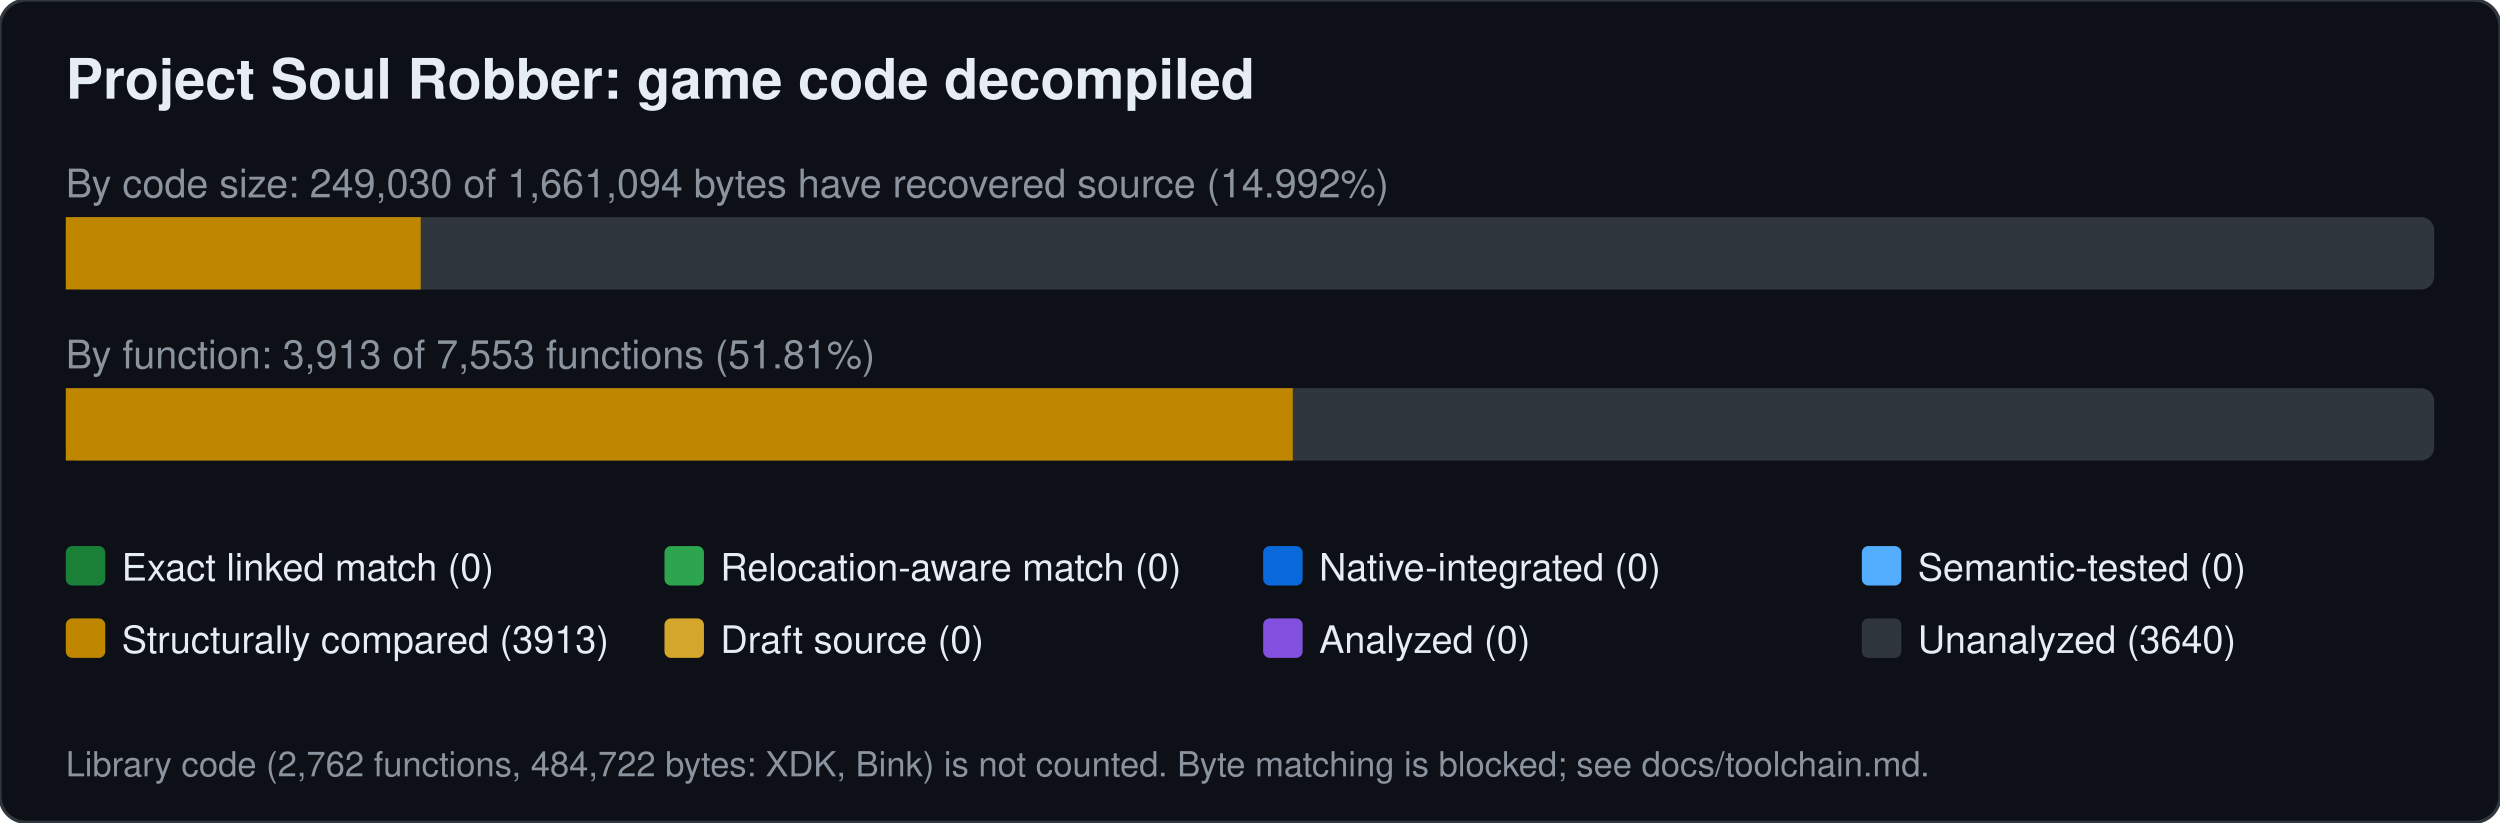
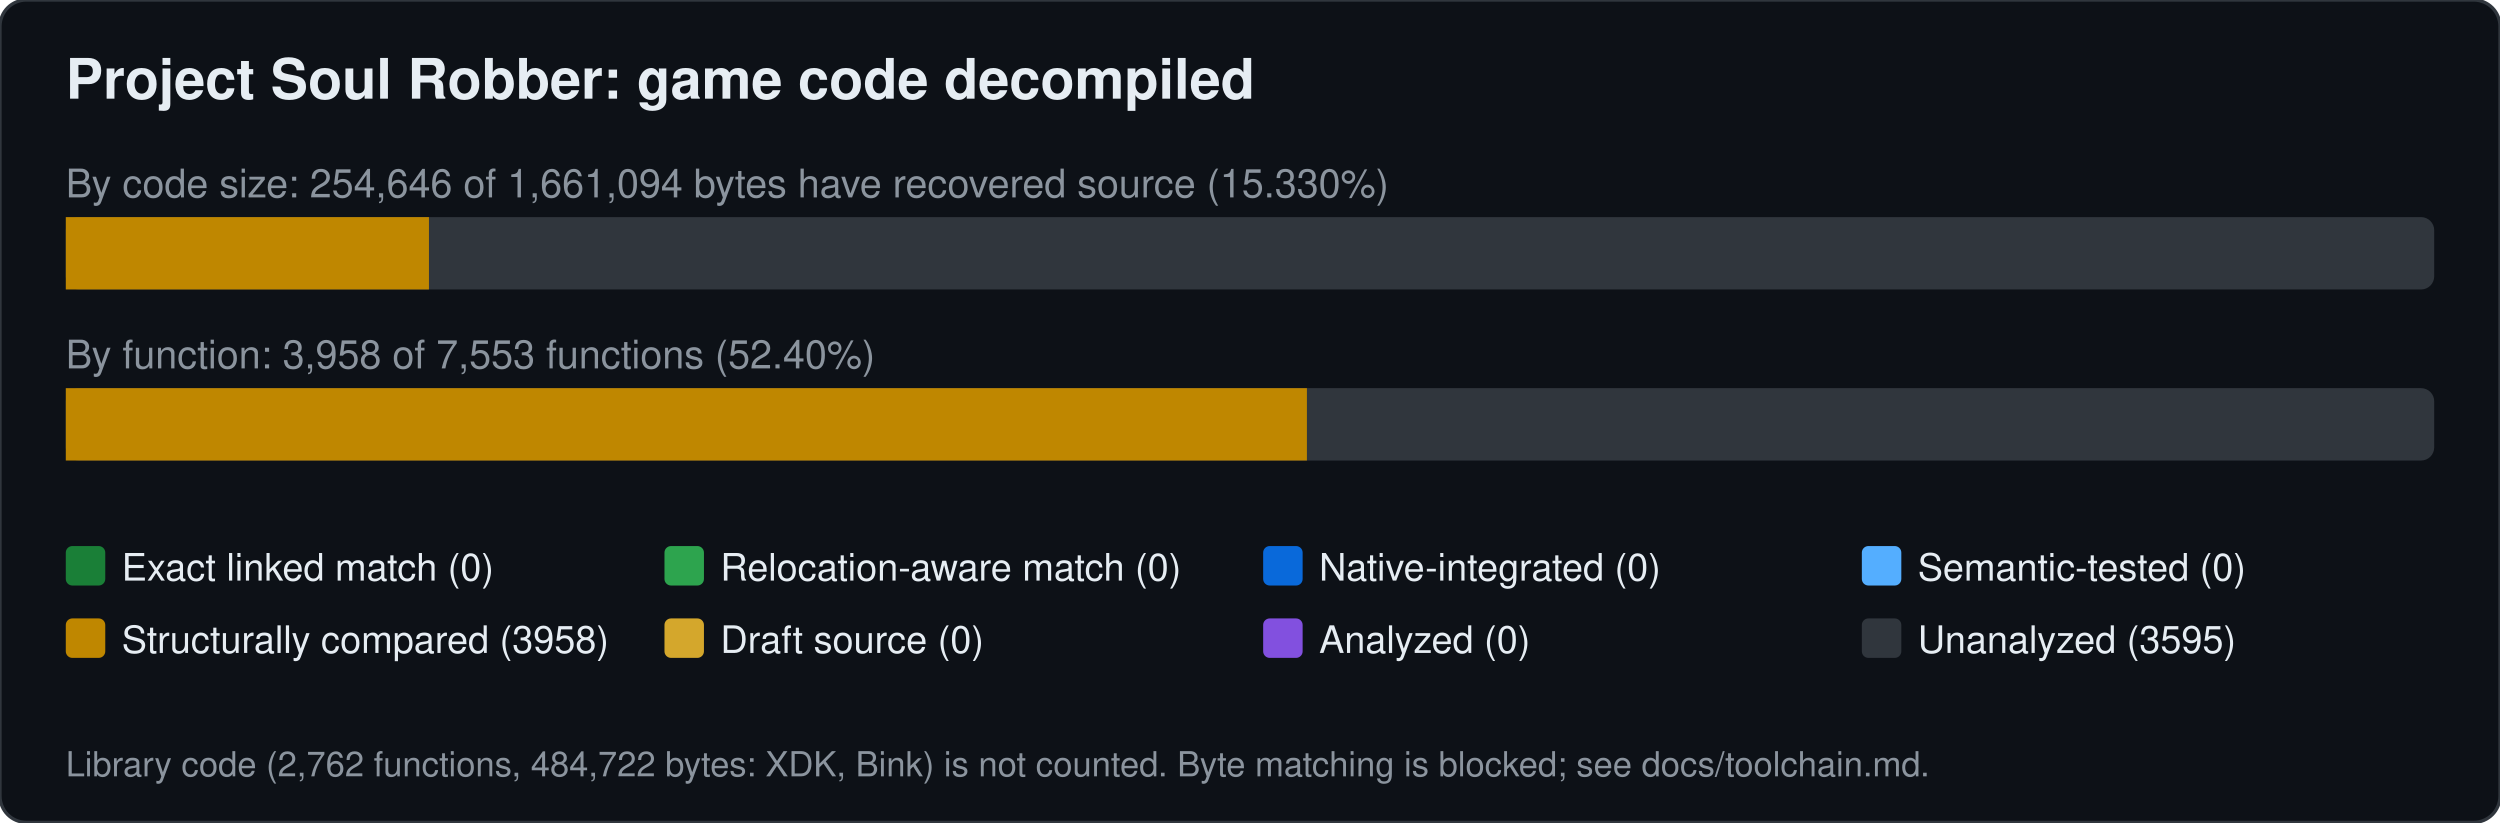
<svg xmlns="http://www.w3.org/2000/svg" width="760" height="250" viewBox="0 0 760 250" font-family="Segoe UI,Helvetica,Arial,sans-serif">
  <rect width="760" height="250" rx="8" fill="#0d1117" stroke="#30363d" />
  <text x="20" y="30" font-size="17" font-weight="600" fill="#e6edf3">Project Soul Robber: game code decompiled</text>
-   <text x="20" y="60" font-size="12" fill="#8b949e">By code size: 249,030 of 1,661,094 bytes have recovered source (14.992%)</text>
+   <text x="20" y="60" font-size="12" fill="#8b949e">By code size: 254,646 of 1,661,094 bytes have recovered source (15.330%)</text>
  <rect x="20" y="66" width="720" height="22" rx="4" fill="#30363d" />
-   <rect x="20.0" y="66" width="107.9" height="22" fill="#bf8700" />
-   <text x="20" y="112" font-size="12" fill="#8b949e">By function: 3,913 of 7,553 functions (51.81%)</text>
+   <rect x="20.0" y="66" width="110.4" height="22" fill="#bf8700" />
+   <text x="20" y="112" font-size="12" fill="#8b949e">By function: 3,958 of 7,553 functions (52.40%)</text>
  <rect x="20" y="118" width="720" height="22" rx="4" fill="#30363d" />
-   <rect x="20.0" y="118" width="373.0" height="22" fill="#bf8700" />
+   <rect x="20.0" y="118" width="377.3" height="22" fill="#bf8700" />
  <rect x="20" y="166" width="12" height="12" rx="2" fill="#1a7f37" />
  <text x="37" y="176.5" font-size="11.5" fill="#e6edf3">Exact linked match (0)</text>
  <rect x="202" y="166" width="12" height="12" rx="2" fill="#2da44e" />
  <text x="219" y="176.5" font-size="11.5" fill="#e6edf3">Relocation-aware match (0)</text>
  <rect x="384" y="166" width="12" height="12" rx="2" fill="#0969da" />
  <text x="401" y="176.5" font-size="11.5" fill="#e6edf3">Native-integrated (0)</text>
  <rect x="566" y="166" width="12" height="12" rx="2" fill="#54aeff" />
  <text x="583" y="176.5" font-size="11.5" fill="#e6edf3">Semantic-tested (0)</text>
  <rect x="20" y="188" width="12" height="12" rx="2" fill="#bf8700" />
-   <text x="37" y="198.5" font-size="11.5" fill="#e6edf3">Structurally compared (3913)</text>
+   <text x="37" y="198.5" font-size="11.5" fill="#e6edf3">Structurally compared (3958)</text>
  <rect x="202" y="188" width="12" height="12" rx="2" fill="#d4a72c" />
  <text x="219" y="198.5" font-size="11.5" fill="#e6edf3">Draft source (0)</text>
  <rect x="384" y="188" width="12" height="12" rx="2" fill="#8250df" />
  <text x="401" y="198.5" font-size="11.5" fill="#e6edf3">Analyzed (0)</text>
  <rect x="566" y="188" width="12" height="12" rx="2" fill="#30363d" />
-   <text x="583" y="198.5" font-size="11.5" fill="#e6edf3">Unanalyzed (3640)</text>
+   <text x="583" y="198.5" font-size="11.5" fill="#e6edf3">Unanalyzed (3595)</text>
  <text x="20" y="236" font-size="10.5" fill="#8b949e">Library code (2,762 functions, 484,722 bytes: XDK, Bink) is not counted. Byte matching is blocked; see docs/toolchain.md.</text>
</svg>
